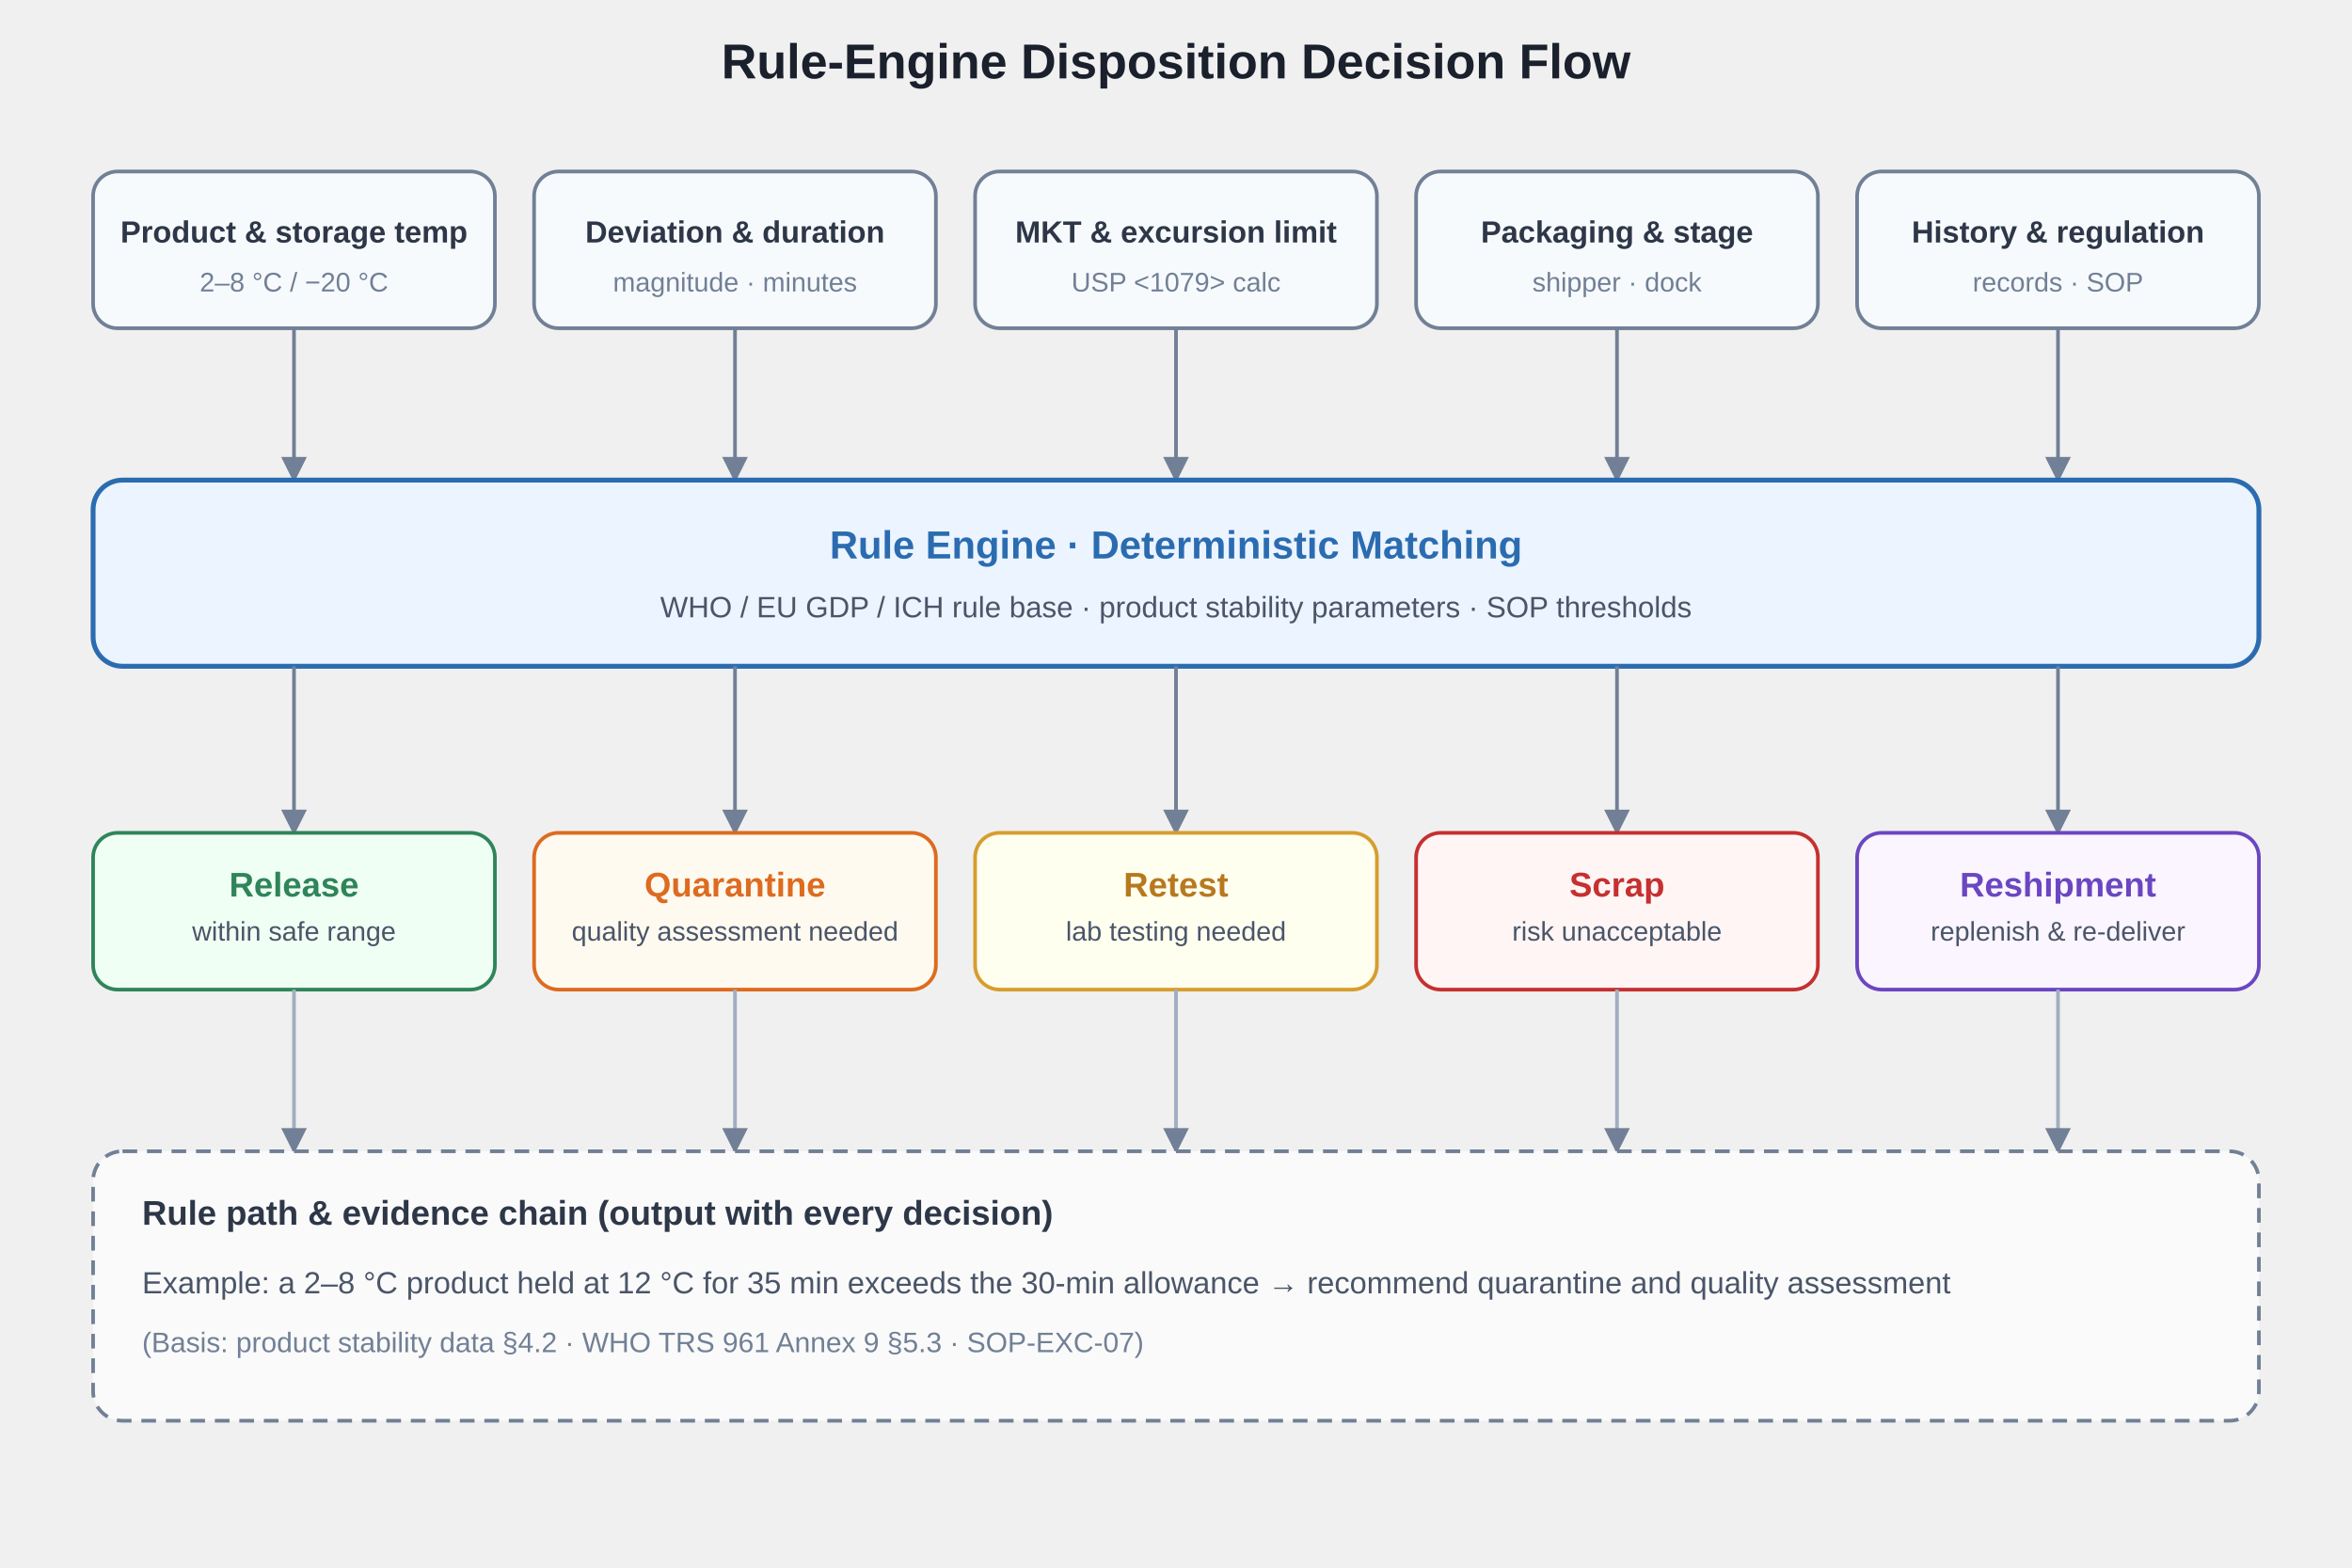
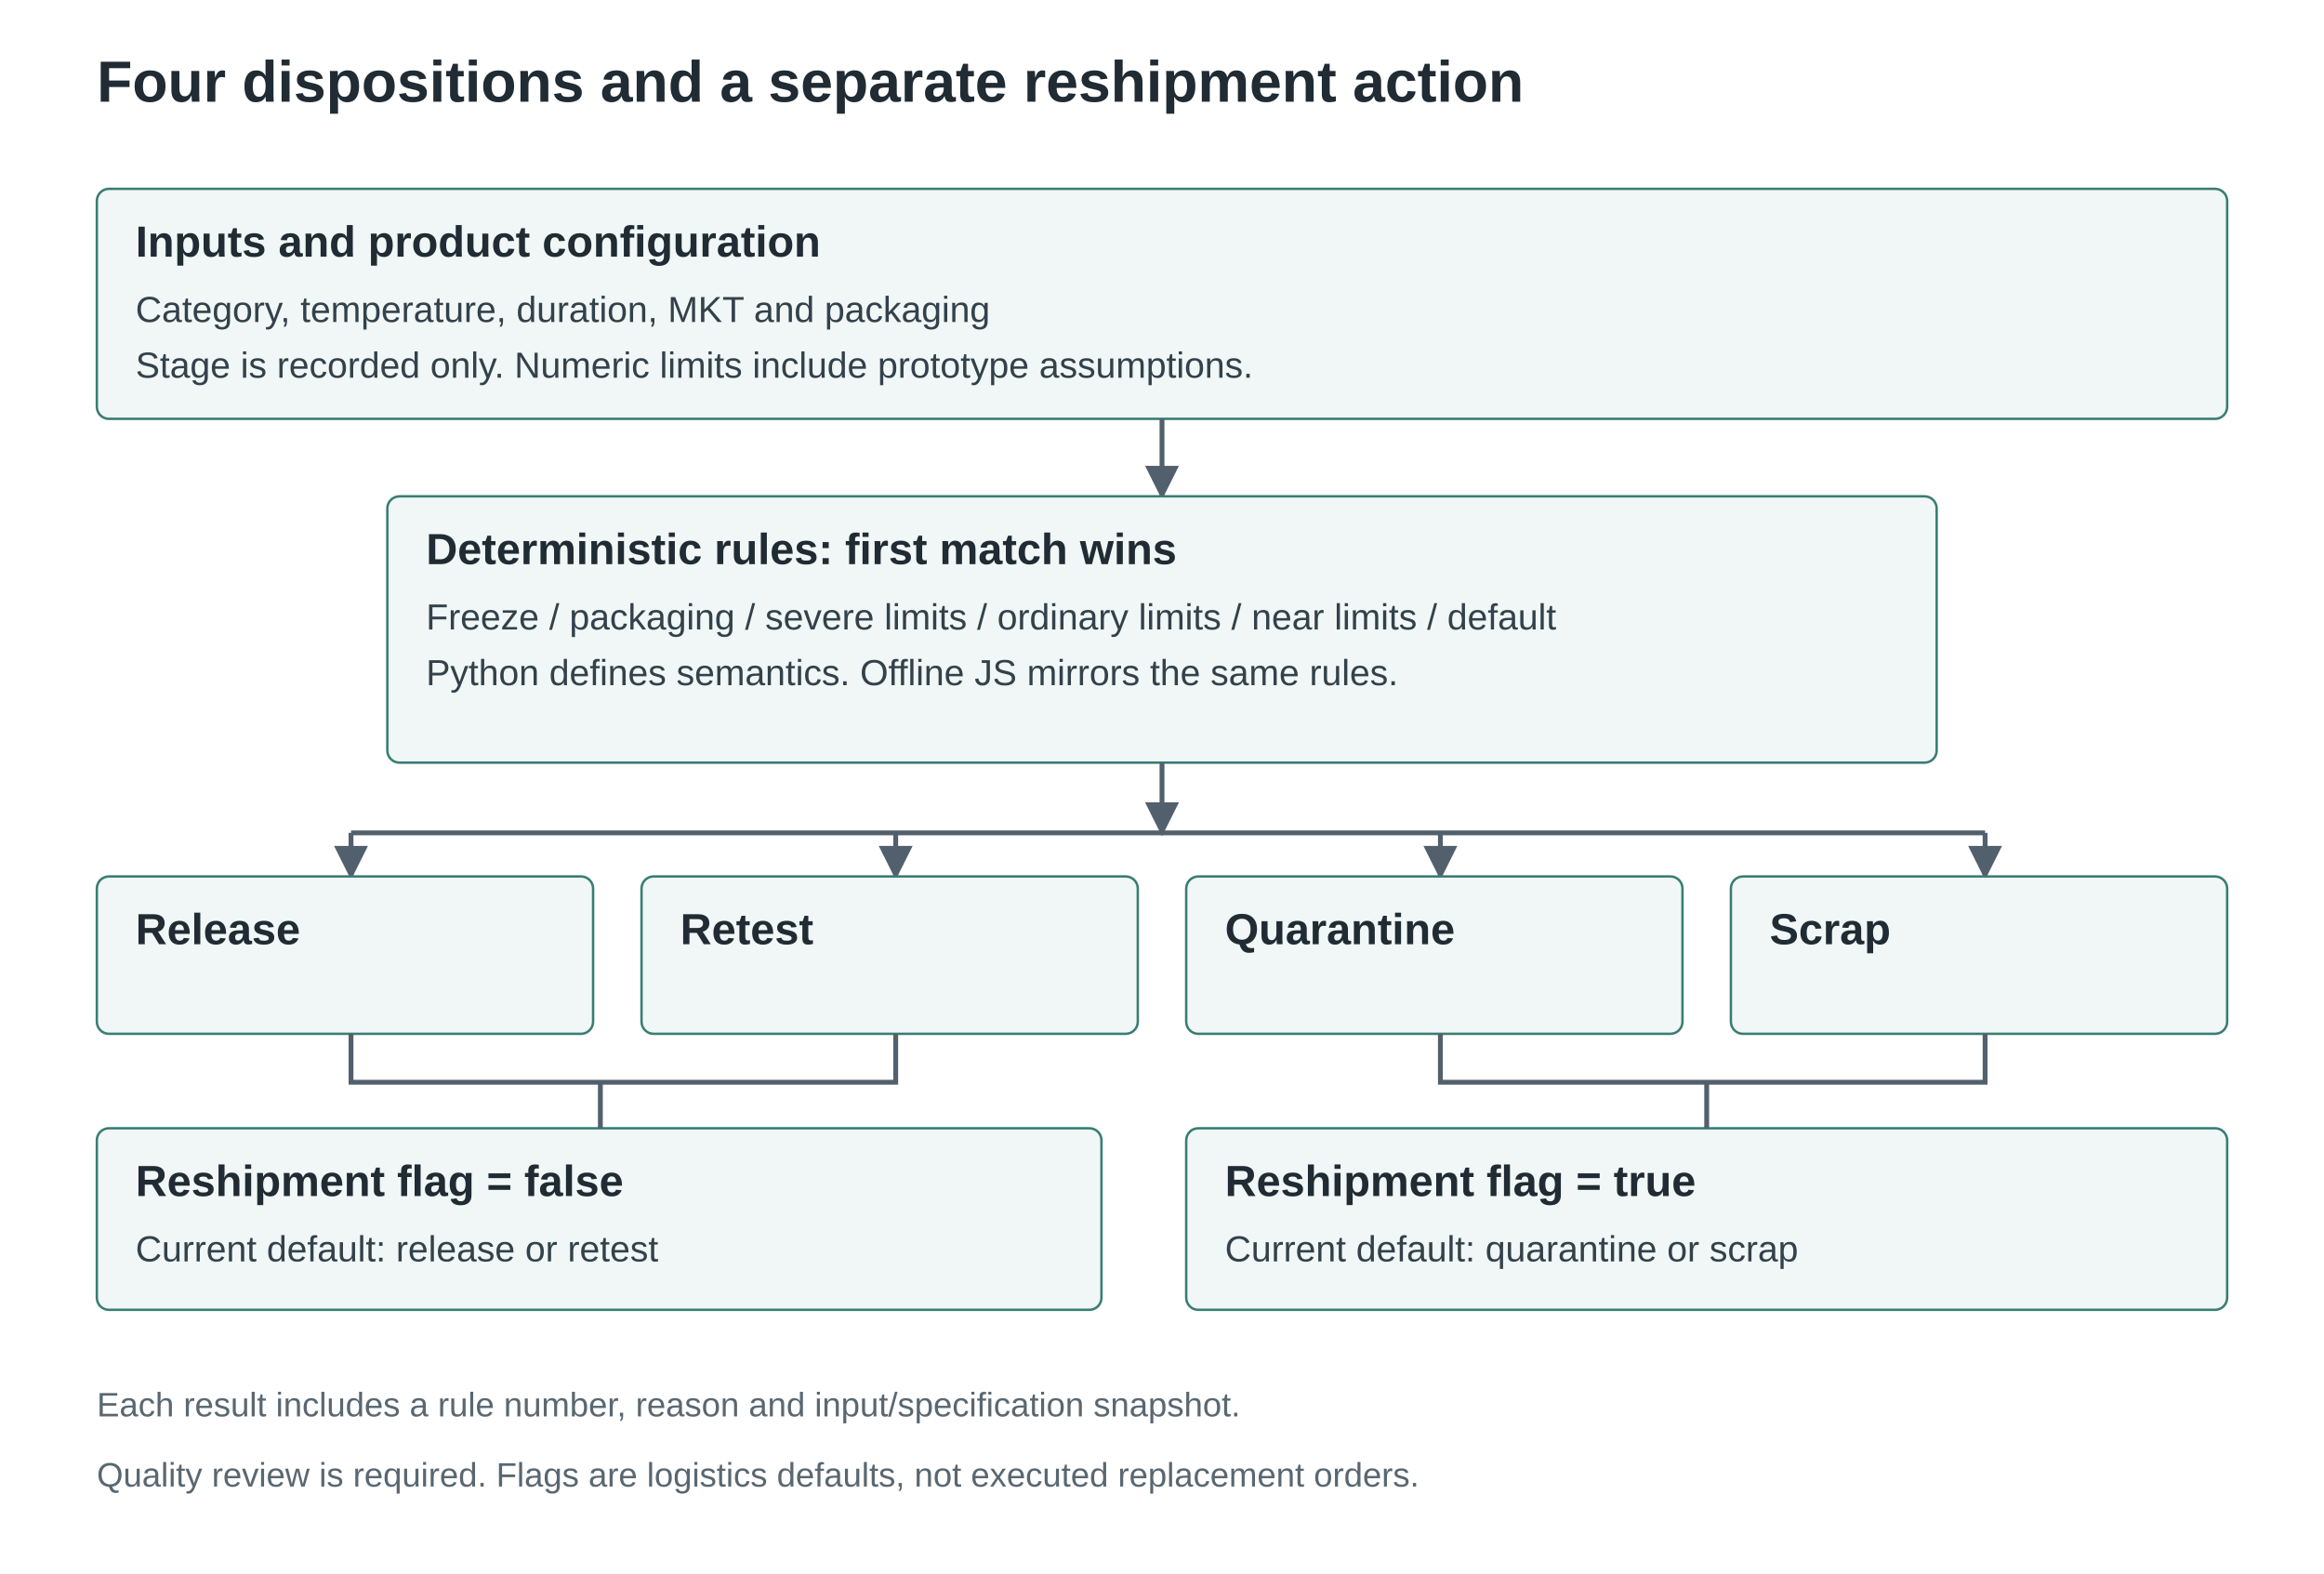
- <svg xmlns="http://www.w3.org/2000/svg" viewBox="0 0 960 640" font-family="'Segoe UI','Helvetica Neue',Arial,sans-serif">
+ <svg xmlns="http://www.w3.org/2000/svg" viewBox="0 0 960 650" font-family="Arial, Helvetica, sans-serif" role="img" aria-label="Four dispositions and a separate reshipment action">
+   <rect width="960" height="650" fill="#ffffff" />
  <defs>
-     <marker id="arrGray" viewBox="0 0 10 10" refX="9" refY="5" markerWidth="7" markerHeight="7" orient="auto-start-reverse">
-       <path d="M0,0 L10,5 L0,10 z" fill="#718096" />
+     <marker id="arrow" viewBox="0 0 10 10" refX="9" refY="5" markerWidth="7" markerHeight="7" orient="auto-start-reverse">
+       <path d="M0,0 L10,5 L0,10 z" fill="#52606d" />
    </marker>
  </defs>
-   <text x="480" y="32" text-anchor="middle" font-size="20" font-weight="700" fill="#1A202C">Rule-Engine Disposition Decision Flow</text>
-   <g>
-     <rect x="38" y="70" width="164" height="64" rx="10" fill="#F7FAFC" stroke="#718096" stroke-width="1.5" />
-     <rect x="218" y="70" width="164" height="64" rx="10" fill="#F7FAFC" stroke="#718096" stroke-width="1.5" />
-     <rect x="398" y="70" width="164" height="64" rx="10" fill="#F7FAFC" stroke="#718096" stroke-width="1.5" />
-     <rect x="578" y="70" width="164" height="64" rx="10" fill="#F7FAFC" stroke="#718096" stroke-width="1.5" />
-     <rect x="758" y="70" width="164" height="64" rx="10" fill="#F7FAFC" stroke="#718096" stroke-width="1.5" />
-     <text x="120" y="99" text-anchor="middle" font-size="12.5" font-weight="600" fill="#2D3748">Product &amp; storage temp</text>
-     <text x="120" y="119" text-anchor="middle" font-size="11" fill="#718096">2–8 °C / −20 °C</text>
-     <text x="300" y="99" text-anchor="middle" font-size="12.5" font-weight="600" fill="#2D3748">Deviation &amp; duration</text>
-     <text x="300" y="119" text-anchor="middle" font-size="11" fill="#718096">magnitude · minutes</text>
-     <text x="480" y="99" text-anchor="middle" font-size="12.5" font-weight="600" fill="#2D3748">MKT &amp; excursion limit</text>
-     <text x="480" y="119" text-anchor="middle" font-size="11" fill="#718096">USP &lt;1079&gt; calc</text>
-     <text x="660" y="99" text-anchor="middle" font-size="12.5" font-weight="600" fill="#2D3748">Packaging &amp; stage</text>
-     <text x="660" y="119" text-anchor="middle" font-size="11" fill="#718096">shipper · dock</text>
-     <text x="840" y="99" text-anchor="middle" font-size="12.5" font-weight="600" fill="#2D3748">History &amp; regulation</text>
-     <text x="840" y="119" text-anchor="middle" font-size="11" fill="#718096">records · SOP</text>
-   </g>
-   <line x1="120" y1="134" x2="120" y2="196" stroke="#718096" stroke-width="1.5" marker-end="url(#arrGray)" />
-   <line x1="300" y1="134" x2="300" y2="196" stroke="#718096" stroke-width="1.5" marker-end="url(#arrGray)" />
-   <line x1="480" y1="134" x2="480" y2="196" stroke="#718096" stroke-width="1.5" marker-end="url(#arrGray)" />
-   <line x1="660" y1="134" x2="660" y2="196" stroke="#718096" stroke-width="1.5" marker-end="url(#arrGray)" />
-   <line x1="840" y1="134" x2="840" y2="196" stroke="#718096" stroke-width="1.5" marker-end="url(#arrGray)" />
-   <rect x="38" y="196" width="884" height="76" rx="12" fill="#EBF4FF" stroke="#2B6CB0" stroke-width="2" />
-   <text x="480" y="228" text-anchor="middle" font-size="16" font-weight="700" fill="#2B6CB0">Rule Engine · Deterministic Matching</text>
-   <text x="480" y="252" text-anchor="middle" font-size="12" fill="#4A5568">WHO / EU GDP / ICH rule base · product stability parameters · SOP thresholds</text>
-   <line x1="120" y1="272" x2="120" y2="340" stroke="#718096" stroke-width="1.5" marker-end="url(#arrGray)" />
-   <line x1="300" y1="272" x2="300" y2="340" stroke="#718096" stroke-width="1.5" marker-end="url(#arrGray)" />
-   <line x1="480" y1="272" x2="480" y2="340" stroke="#718096" stroke-width="1.5" marker-end="url(#arrGray)" />
-   <line x1="660" y1="272" x2="660" y2="340" stroke="#718096" stroke-width="1.5" marker-end="url(#arrGray)" />
-   <line x1="840" y1="272" x2="840" y2="340" stroke="#718096" stroke-width="1.5" marker-end="url(#arrGray)" />
-   <g>
-     <rect x="38" y="340" width="164" height="64" rx="10" fill="#F0FFF4" stroke="#2F855A" stroke-width="1.5" />
-     <text x="120" y="366" text-anchor="middle" font-size="14" font-weight="700" fill="#2F855A">Release</text>
-     <text x="120" y="384" text-anchor="middle" font-size="11" fill="#4A5568">within safe range</text>
-     <rect x="218" y="340" width="164" height="64" rx="10" fill="#FFFAF0" stroke="#DD6B20" stroke-width="1.5" />
-     <text x="300" y="366" text-anchor="middle" font-size="14" font-weight="700" fill="#DD6B20">Quarantine</text>
-     <text x="300" y="384" text-anchor="middle" font-size="11" fill="#4A5568">quality assessment needed</text>
-     <rect x="398" y="340" width="164" height="64" rx="10" fill="#FFFFF0" stroke="#D69E2E" stroke-width="1.5" />
-     <text x="480" y="366" text-anchor="middle" font-size="14" font-weight="700" fill="#B7791F">Retest</text>
-     <text x="480" y="384" text-anchor="middle" font-size="11" fill="#4A5568">lab testing needed</text>
-     <rect x="578" y="340" width="164" height="64" rx="10" fill="#FFF5F5" stroke="#C53030" stroke-width="1.5" />
-     <text x="660" y="366" text-anchor="middle" font-size="14" font-weight="700" fill="#C53030">Scrap</text>
-     <text x="660" y="384" text-anchor="middle" font-size="11" fill="#4A5568">risk unacceptable</text>
-     <rect x="758" y="340" width="164" height="64" rx="10" fill="#FAF5FF" stroke="#6B46C1" stroke-width="1.5" />
-     <text x="840" y="366" text-anchor="middle" font-size="14" font-weight="700" fill="#6B46C1">Reshipment</text>
-     <text x="840" y="384" text-anchor="middle" font-size="11" fill="#4A5568">replenish &amp; re-deliver</text>
-   </g>
-   <line x1="120" y1="404" x2="120" y2="470" stroke="#A0AEC0" stroke-width="1.5" marker-end="url(#arrGray)" />
-   <line x1="300" y1="404" x2="300" y2="470" stroke="#A0AEC0" stroke-width="1.5" marker-end="url(#arrGray)" />
-   <line x1="480" y1="404" x2="480" y2="470" stroke="#A0AEC0" stroke-width="1.5" marker-end="url(#arrGray)" />
-   <line x1="660" y1="404" x2="660" y2="470" stroke="#A0AEC0" stroke-width="1.5" marker-end="url(#arrGray)" />
-   <line x1="840" y1="404" x2="840" y2="470" stroke="#A0AEC0" stroke-width="1.5" marker-end="url(#arrGray)" />
-   <rect x="38" y="470" width="884" height="110" rx="12" fill="#FAFAFA" stroke="#718096" stroke-width="1.5" stroke-dasharray="6,4" />
-   <text x="58" y="500" font-size="14" font-weight="700" fill="#2D3748">Rule path &amp; evidence chain (output with every decision)</text>
-   <text x="58" y="528" font-size="12.5" fill="#4A5568">Example: a 2–8 °C product held at 12 °C for 35 min exceeds the 30-min allowance → recommend quarantine and quality assessment</text>
-   <text x="58" y="552" font-size="11.5" fill="#718096">(Basis: product stability data §4.2 · WHO TRS 961 Annex 9 §5.3 · SOP-EXC-07)</text>
+   <text x="40" y="42" font-size="24" font-weight="700" fill="#202b33">Four dispositions and a separate reshipment action</text>
+   <rect x="40" y="78" width="880" height="95" rx="5" fill="#f0f7f6" stroke="#397d73" />
+   <text x="56" y="106" font-size="18" fill="#202b33" font-weight="700">Inputs and product configuration</text>
+   <text x="56" y="133" font-size="15" fill="#33414b">Category, temperature, duration, MKT and packaging</text>
+   <text x="56" y="156" font-size="15" fill="#33414b">Stage is recorded only. Numeric limits include prototype assumptions.</text>
+   <line x1="480" y1="173" x2="480" y2="205" stroke="#52606d" stroke-width="2" marker-end="url(#arrow)" />
+   <rect x="160" y="205" width="640" height="110" rx="5" fill="#f0f7f6" stroke="#397d73" />
+   <text x="176" y="233" font-size="18" fill="#202b33" font-weight="700">Deterministic rules: first match wins</text>
+   <text x="176" y="260" font-size="15" fill="#33414b">Freeze / packaging / severe limits / ordinary limits / near limits / default</text>
+   <text x="176" y="283" font-size="15" fill="#33414b">Python defines semantics. Offline JS mirrors the same rules.</text>
+   <line x1="480" y1="315" x2="480" y2="344" stroke="#52606d" stroke-width="2" marker-end="url(#arrow)" />
+   <line x1="145" y1="344" x2="820" y2="344" stroke="#52606d" stroke-width="2" />
+   <line x1="145" y1="344" x2="145" y2="362" stroke="#52606d" stroke-width="2" marker-end="url(#arrow)" />
+   <rect x="40" y="362" width="205" height="65" rx="5" fill="#f0f7f6" stroke="#397d73" />
+   <text x="56" y="390" font-size="18" fill="#202b33" font-weight="700">Release</text>
+   <line x1="370" y1="344" x2="370" y2="362" stroke="#52606d" stroke-width="2" marker-end="url(#arrow)" />
+   <rect x="265" y="362" width="205" height="65" rx="5" fill="#f0f7f6" stroke="#397d73" />
+   <text x="281" y="390" font-size="18" fill="#202b33" font-weight="700">Retest</text>
+   <line x1="595" y1="344" x2="595" y2="362" stroke="#52606d" stroke-width="2" marker-end="url(#arrow)" />
+   <rect x="490" y="362" width="205" height="65" rx="5" fill="#f0f7f6" stroke="#397d73" />
+   <text x="506" y="390" font-size="18" fill="#202b33" font-weight="700">Quarantine</text>
+   <line x1="820" y1="344" x2="820" y2="362" stroke="#52606d" stroke-width="2" marker-end="url(#arrow)" />
+   <rect x="715" y="362" width="205" height="65" rx="5" fill="#f0f7f6" stroke="#397d73" />
+   <text x="731" y="390" font-size="18" fill="#202b33" font-weight="700">Scrap</text>
+   <rect x="40" y="466" width="415" height="75" rx="5" fill="#f0f7f6" stroke="#397d73" />
+   <text x="56" y="494" font-size="18" fill="#202b33" font-weight="700">Reshipment flag = false</text>
+   <text x="56" y="521" font-size="15" fill="#33414b">Current default: release or retest</text>
+   <rect x="490" y="466" width="430" height="75" rx="5" fill="#f0f7f6" stroke="#397d73" />
+   <text x="506" y="494" font-size="18" fill="#202b33" font-weight="700">Reshipment flag = true</text>
+   <text x="506" y="521" font-size="15" fill="#33414b">Current default: quarantine or scrap</text>
+   <path d="M145 427 V447 H370 V427 M248 447 V466" fill="none" stroke="#52606d" stroke-width="2" />
+   <path d="M595 427 V447 H820 V427 M705 447 V466" fill="none" stroke="#52606d" stroke-width="2" />
+   <text x="40" y="585" font-size="14" fill="#596771">Each result includes a rule number, reason and input/specification snapshot.</text>
+   <text x="40" y="614" font-size="14" fill="#596771">Quality review is required. Flags are logistics defaults, not executed replacement orders.</text>
</svg>
